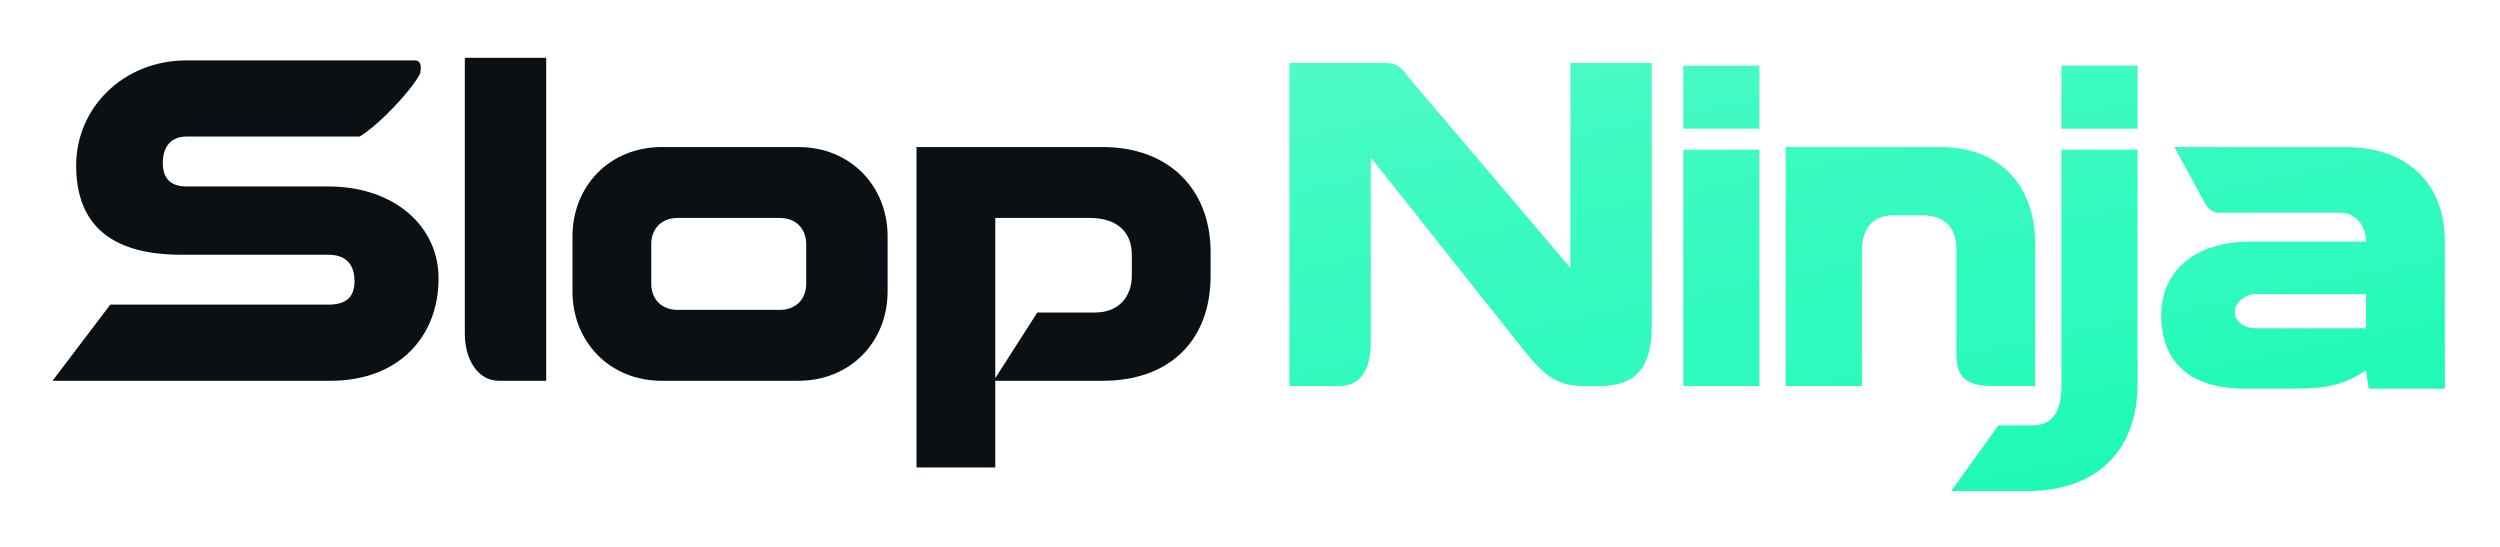
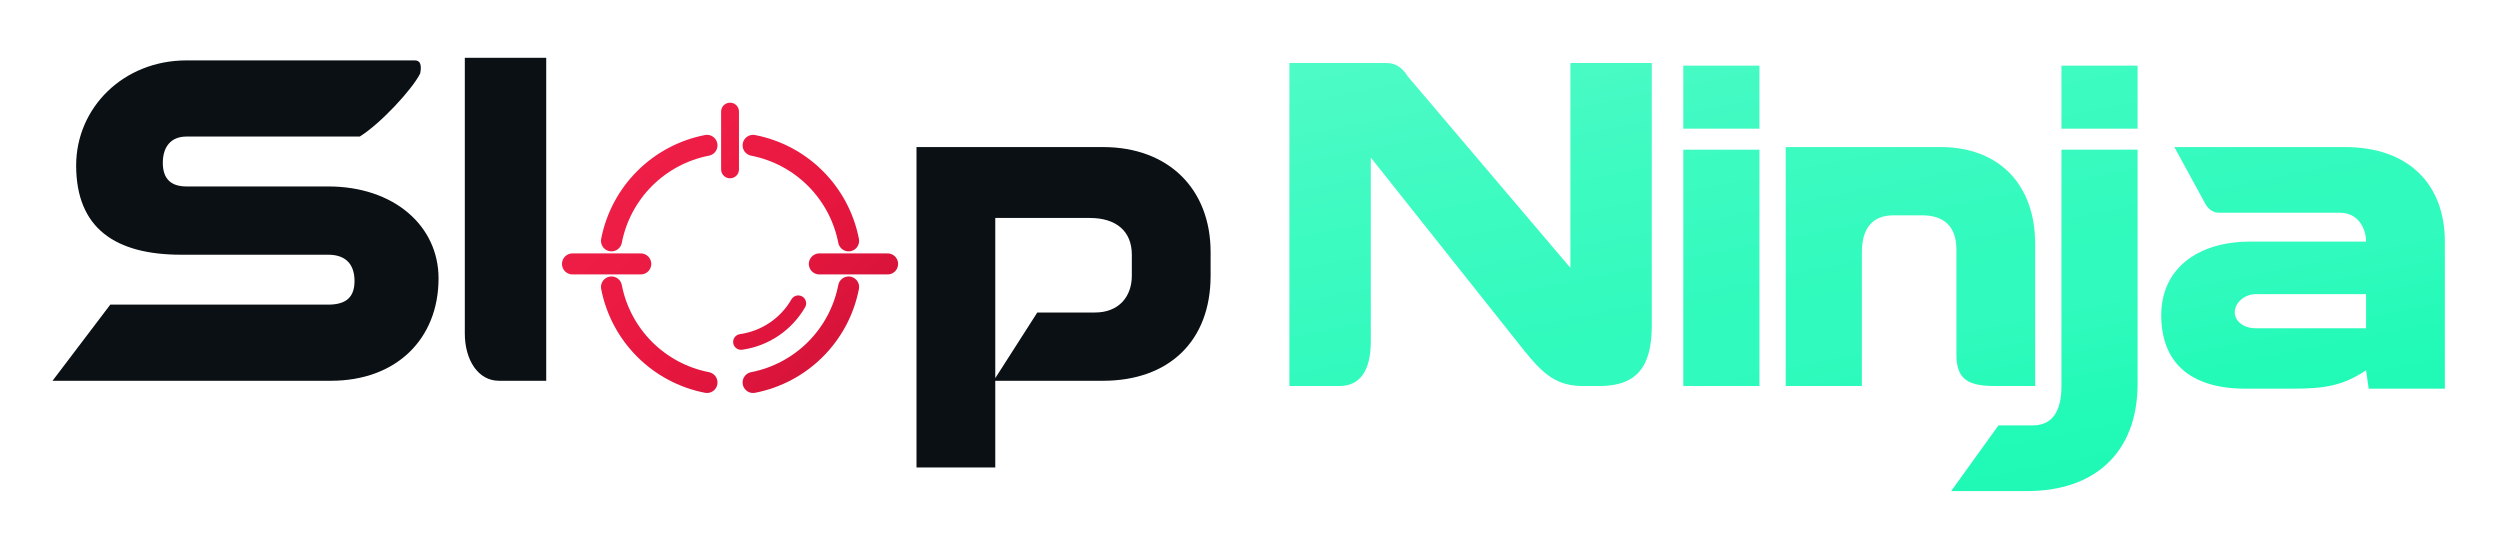
<svg xmlns="http://www.w3.org/2000/svg" version="1.1" viewBox="151 853 952 208" width="952" height="208" role="img" aria-labelledby="snwl-logo-title snwl-logo-description">
  <defs>
    <linearGradient id="snwl-ninja-lettering-gradient" gradientUnits="userSpaceOnUse" x1="836.762" y1="843.648" x2="877.185" y2="1045.763">
      <stop offset="0.000" stop-color="#4cfbc5" />
      <stop offset="0.100" stop-color="#48fac4" />
      <stop offset="0.200" stop-color="#42fac3" />
      <stop offset="0.300" stop-color="#3cfbc1" />
      <stop offset="0.400" stop-color="#39fac0" />
      <stop offset="0.500" stop-color="#34fabe" />
      <stop offset="0.600" stop-color="#30fabd" />
      <stop offset="0.700" stop-color="#30fabd" />
      <stop offset="0.800" stop-color="#28faba" />
      <stop offset="0.900" stop-color="#22fab7" />
      <stop offset="1.000" stop-color="#20f9b6" />
    </linearGradient>
+     <linearGradient id="snwl-crosshair-G" gradientUnits="userSpaceOnUse" x1="379" y1="903.5" x2="479" y2="1003.5">
+       <stop offset="0" stop-color="#f0214a" />
+       <stop offset="0.55" stop-color="#e8173f" />
+       <stop offset="1" stop-color="#cf1238" />
+     </linearGradient>
  </defs>
  <g id="snwl-wordmark" aria-label="Slop Ninja">
    <g id="snwl-slop-lettering" fill="#0B1014">
      <path d="M222 876 H309 Q312 876 311 881 C308 887 296 900 288 905 H222 C216 905 213 909 213 915 C213 921 216 924 222 924 H276 C301 924 318 939 318 959 C318 982 302 998 277 998 H171 L193 969 H276 C283 969 286 966 286 960 C286 954 283 950 276 950 H220 C195 950 180 940 180 916 C180 894 198 876 222 876 Z" fill="#0B1014" fill-rule="evenodd" id="snwl-letter-S" />
      <path d="M328 875 H359 V998 H341 C333 998 328 990 328 980 Z" fill="#0B1014" fill-rule="evenodd" id="snwl-letter-l" />
-       <path d="M403 909 H455 C475 909 489 924 489 943 V964 C489 983 475 998 455 998 H403 C383 998 369 983 369 964 V943 C369 924 383 909 403 909 Z M409 936 H448 C454 936 458 940 458 946 V961 C458 967 454 971 448 971 H409 C403 971 399 967 399 961 V946 C399 940 403 936 409 936 Z" fill="#0B1014" fill-rule="evenodd" id="snwl-letter-o" />
      <path d="M500 909 H571 C596 909 612 925 612 949 V958 C612 983 596 998 571 998 H530 V1031 H500 Z M530 936 H566 C576 936 582 941 582 950 V958 C582 966 577 972 568 972 H546 L530 997 Z" fill="#0B1014" fill-rule="evenodd" id="snwl-letter-p" />
+     </g>
+     <g id="snwl-crosshair-o" stroke="url(#snwl-crosshair-G)" fill="none" stroke-linecap="round" stroke-linejoin="round" aria-label="o">
+       <g id="snwl-crosshair-o-min">
+         <path d="M437.78 908.35 A46 46 0 0 1 474.15 944.72" stroke-width="1" vector-effect="non-scaling-stroke" />
+         <path d="M474.15 962.28 A46 46 0 0 1 437.78 998.65" stroke-width="1" vector-effect="non-scaling-stroke" />
+         <path d="M420.22 998.65 A46 46 0 0 1 383.85 962.28" stroke-width="1" vector-effect="non-scaling-stroke" />
+         <path d="M383.85 944.72 A46 46 0 0 1 420.22 908.35" stroke-width="1" vector-effect="non-scaling-stroke" />
+         <path d="M369 953.5 L395 953.5" stroke-width="1" vector-effect="non-scaling-stroke" />
+         <path d="M463 953.5 L489 953.5" stroke-width="1" vector-effect="non-scaling-stroke" />
+         <path d="M429 895.5 L429 917.5" stroke-width="1" vector-effect="non-scaling-stroke" />
+         <path d="M454.98 968.5 A30 30 0 0 1 433.18 983.21" stroke-width="1" vector-effect="non-scaling-stroke" />
+       </g>
+       <g id="snwl-crosshair-o-design">
+         <path d="M437.78 908.35 A46 46 0 0 1 474.15 944.72" stroke-width="8" />
+         <path d="M474.15 962.28 A46 46 0 0 1 437.78 998.65" stroke-width="8" />
+         <path d="M420.22 998.65 A46 46 0 0 1 383.85 962.28" stroke-width="8" />
+         <path d="M383.85 944.72 A46 46 0 0 1 420.22 908.35" stroke-width="8" />
+         <path d="M369 953.5 L395 953.5" stroke-width="8" />
+         <path d="M463 953.5 L489 953.5" stroke-width="8" />
+         <path d="M429 895.5 L429 917.5" stroke-width="6.8" />
+         <path d="M454.98 968.5 A30 30 0 0 1 433.18 983.21" stroke-width="6" />
+       </g>
    </g>
    <g id="snwl-ninja-lettering">
      <path d="M642 877 H679 Q684 877 687 882 L749 955 V877 H780 V977 C780 993 774 1000 760 1000 H754 C744 1000 739 996 731 986 L673 913 V983 C673 994 669 1000 661 1000 H642 Z" fill="url(#snwl-ninja-lettering-gradient)" fill-rule="evenodd" id="snwl-letter-N" />
      <path d="M831 909 H890 C912 909 926 923 926 946 V1000 H911 C901 1000 896 998 896 988 V948 C896 939 891 935 883 935 H872 C864 935 860 940 860 949 V1000 H831 Z" fill="url(#snwl-ninja-lettering-gradient)" fill-rule="evenodd" id="snwl-letter-n" />
      <path d="M936 910 H965 V999 C965 1026 948 1040 923 1040 H894 L912 1015 H925 C933 1015 936 1009 936 1000 Z" fill="url(#snwl-ninja-lettering-gradient)" fill-rule="evenodd" id="snwl-letter-j" />
      <path d="M979 909 H1044 C1068 909 1082 923 1082 945 V1001 H1053 L1052 994 C1043 1000 1036 1001 1024 1001 H1006 C985 1001 974 991 974 973 C974 956 987 945 1008 945 H1052 C1052 940 1049 934 1042 934 H996 Q993 934 991 931 Z M1010 965 H1052 V978 H1010 C1005 978 1002 975 1002 972 C1002 968 1006 965 1010 965 Z" fill="url(#snwl-ninja-lettering-gradient)" fill-rule="evenodd" id="snwl-letter-a" />
      <rect id="snwl-letter-i-stem" x="792" y="910" width="29" height="90" fill="url(#snwl-ninja-lettering-gradient)" />
      <rect id="snwl-letter-i-dot" x="792" y="878" width="29" height="24" fill="url(#snwl-ninja-lettering-gradient)" />
      <rect id="snwl-letter-j-dot" x="936" y="878" width="29" height="24" fill="url(#snwl-ninja-lettering-gradient)" />
    </g>
  </g>
</svg>
